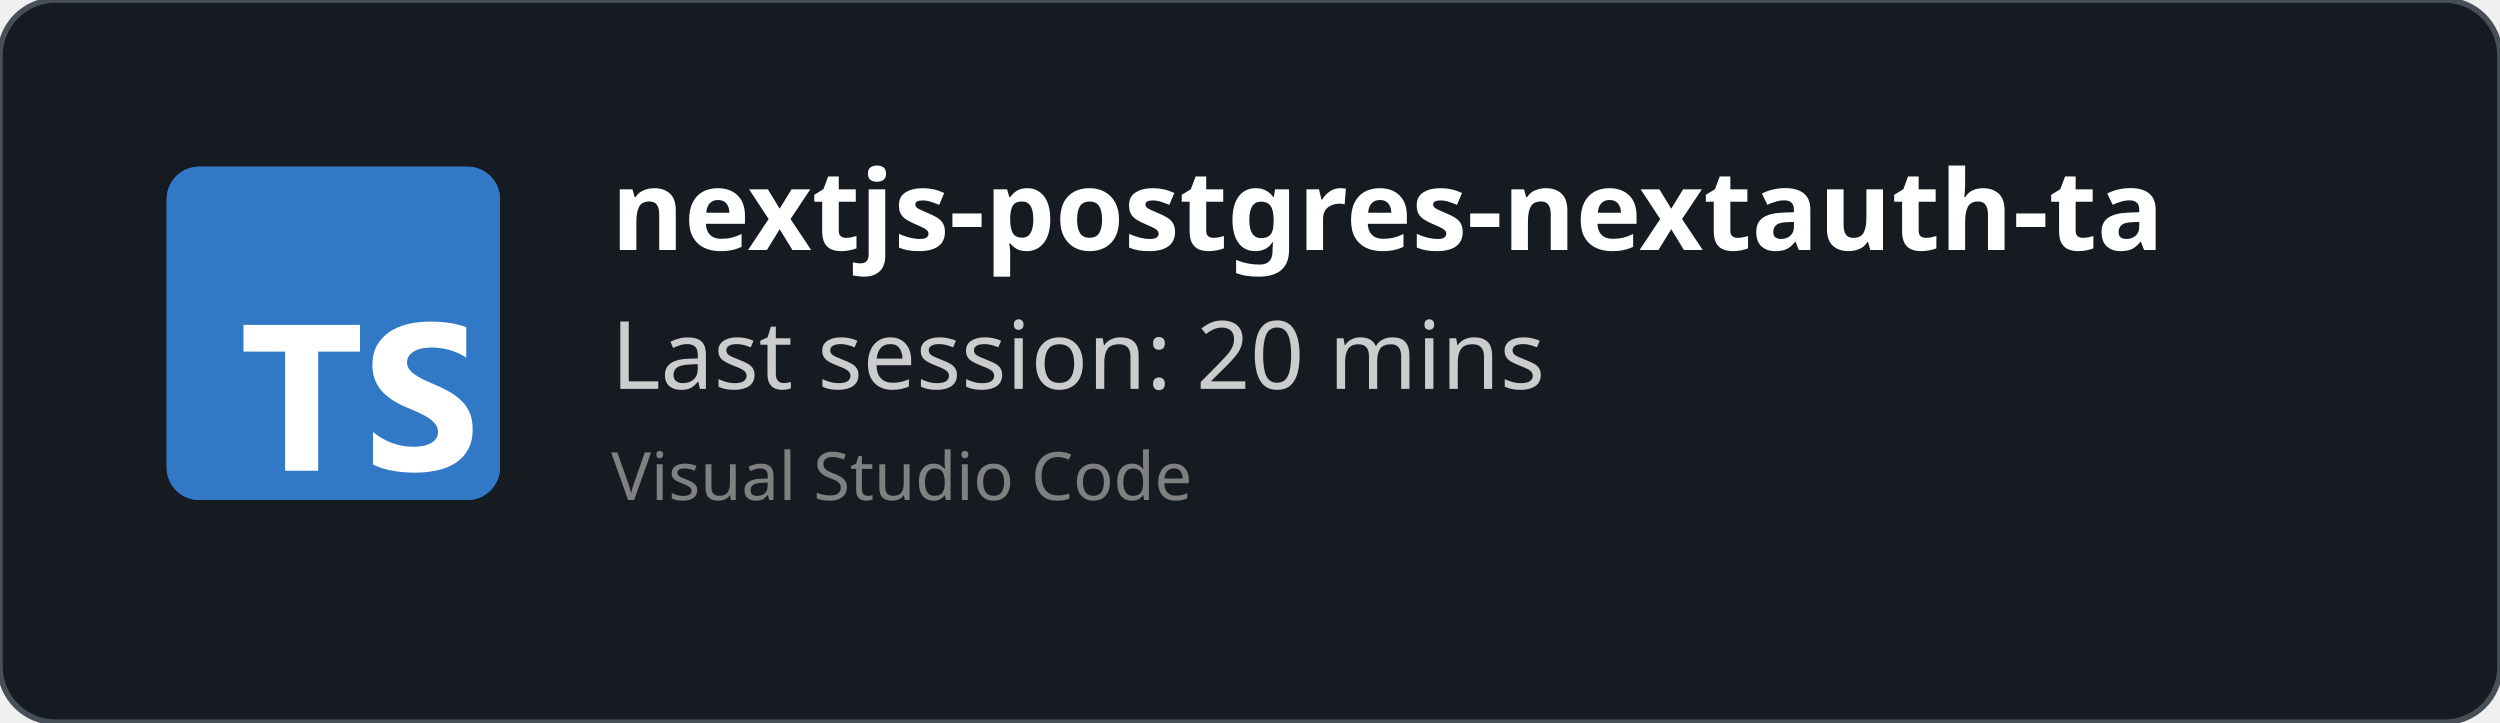
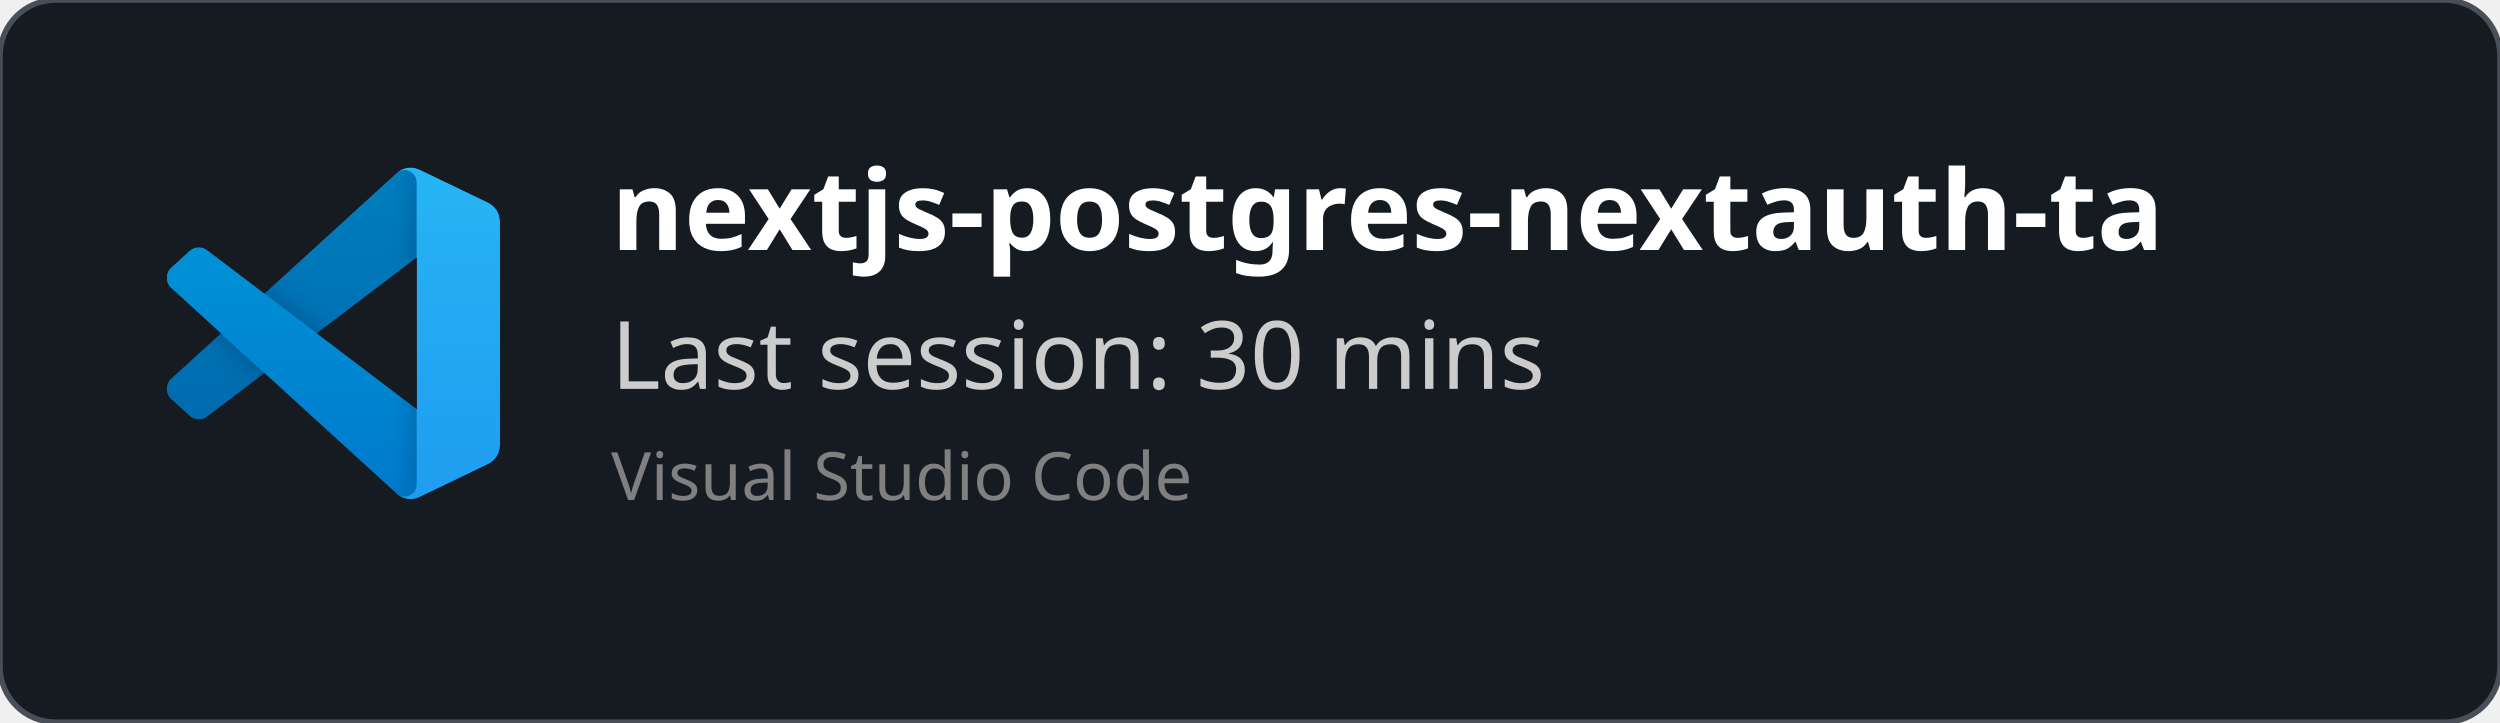
<svg xmlns="http://www.w3.org/2000/svg" width="450" height="130" viewBox="0 0 450 130" fill="none" role="img">
  <style>
    *{
        font-family: 'Segoe UI', Ubuntu, monospace
    }
    </style>
  <defs>
    <clipPath id="horizontalClip" x="20" y="20" width="500" height="200">
      <rect x="90" y="20" width="300" height="50" />
    </clipPath>
  </defs>
  <rect width="450" height="130" fill="rgba(22,27,34)" stroke="#484f58" stroke-width="1" fill-opacity="1" stroke-opacity="1" x="0" y="0" rx="10px" ry="10px">
    </rect>
-   <svg fill="none" height="60" viewBox="0 0 512 512" width="60" x="30" y="30">
-     <rect fill="#3178c6" height="512" rx="50" width="512" />
-     <rect fill="#3178c6" height="512" rx="50" width="512" />
-     <path clip-rule="evenodd" d="m316.939 407.424v50.061c8.138 4.172 17.763 7.3 28.875 9.386s22.823 3.129 35.135 3.129c11.999 0 23.397-1.147 34.196-3.442 10.799-2.294 20.268-6.075 28.406-11.342 8.138-5.266 14.581-12.15 19.328-20.65s7.121-19.007 7.121-31.522c0-9.074-1.356-17.026-4.069-23.857s-6.625-12.906-11.738-18.225c-5.112-5.319-11.242-10.091-18.389-14.315s-15.207-8.213-24.18-11.967c-6.573-2.712-12.468-5.345-17.685-7.9-5.217-2.556-9.651-5.163-13.303-7.822-3.652-2.66-6.469-5.476-8.451-8.448-1.982-2.973-2.974-6.336-2.974-10.091 0-3.441.887-6.544 2.661-9.308s4.278-5.136 7.512-7.118c3.235-1.981 7.199-3.52 11.894-4.615 4.696-1.095 9.912-1.642 15.651-1.642 4.173 0 8.581.313 13.224.938 4.643.626 9.312 1.591 14.008 2.894 4.695 1.304 9.259 2.947 13.694 4.928 4.434 1.982 8.529 4.276 12.285 6.884v-46.776c-7.616-2.92-15.937-5.084-24.962-6.492s-19.381-2.112-31.066-2.112c-11.895 0-23.163 1.278-33.805 3.833s-20.006 6.544-28.093 11.967c-8.086 5.424-14.476 12.333-19.171 20.729-4.695 8.395-7.043 18.433-7.043 30.114 0 14.914 4.304 27.638 12.912 38.172 8.607 10.533 21.675 19.45 39.204 26.751 6.886 2.816 13.303 5.579 19.25 8.291s11.086 5.528 15.415 8.448c4.33 2.92 7.747 6.101 10.252 9.543 2.504 3.441 3.756 7.352 3.756 11.733 0 3.233-.783 6.231-2.348 8.995s-3.939 5.162-7.121 7.196-7.147 3.624-11.894 4.771c-4.748 1.148-10.303 1.721-16.668 1.721-10.851 0-21.597-1.903-32.24-5.71-10.642-3.806-20.502-9.516-29.579-17.13zm-84.159-123.342h64.22v-41.082h-179v41.082h63.906v182.918h50.874z" fill="#fff" fill-rule="evenodd" />
+   <svg width="60" height="60" x="30" y="30" viewBox="0 0 100 100" fill="none" id="vscode">
+     <mask id="mask0" mask-type="alpha" maskUnits="userSpaceOnUse" x="0" y="0" width="100" height="100">
+       <path fill-rule="evenodd" clip-rule="evenodd" d="M70.912 99.317C72.487 99.931 74.283 99.891 75.873 99.126L96.461 89.22C98.624 88.179 100 85.989 100 83.587V16.413C100 14.011 98.624 11.822 96.461 10.781L75.873 0.874C73.786 -0.13 71.345 0.116 69.513 1.447C69.252 1.637 69.003 1.849 68.769 2.083L29.355 38.041L12.187 25.01C10.589 23.797 8.354 23.896 6.869 25.246L1.363 30.255C-0.453 31.906 -0.455 34.763 1.359 36.417L16.247 50L1.359 63.583C-0.455 65.237 -0.453 68.094 1.363 69.745L6.869 74.754C8.354 76.104 10.589 76.204 12.187 74.99L29.355 61.959L68.769 97.917C69.392 98.541 70.125 99.01 70.912 99.317ZM75.015 27.299L45.109 50L75.015 72.701V27.299Z" fill="white" />
+     </mask>
+     <g mask="url(#mask0)">
+       <path d="M96.461 10.796L75.857 0.876C73.472 -0.273 70.622 0.212 68.75 2.083L1.299 63.583C-0.516 65.237 -0.514 68.094 1.303 69.745L6.813 74.754C8.298 76.104 10.535 76.204 12.134 74.99L93.361 13.37C96.086 11.303 100 13.246 100 16.667V16.427C100 14.027 98.625 11.838 96.461 10.796Z" fill="#0065A9" />
+       <g filter="url(#filter0_d)">
+         <path d="M96.461 89.204L75.857 99.124C73.472 100.273 70.622 99.788 68.75 97.917L1.299 36.417C-0.516 34.763 -0.514 31.906 1.303 30.255L6.813 25.246C8.298 23.896 10.535 23.796 12.134 25.009L93.361 86.63C96.086 88.697 100 86.754 100 83.333V83.573C100 85.974 98.625 88.162 96.461 89.204Z" fill="#007ACC" />
+       </g>
+       <g filter="url(#filter1_d)">
+         <path d="M75.858 99.126C73.472 100.274 70.622 99.788 68.75 97.917C71.056 100.223 75 98.59 75 95.328V4.672C75 1.41 71.056 -0.223 68.75 2.083C70.622 0.211 73.472 -0.274 75.858 0.874L96.459 10.781C98.623 11.822 100 14.011 100 16.413V83.587C100 85.989 98.623 88.179 96.459 89.22L75.858 99.126Z" fill="#1F9CF0" />
+       </g>
+       <g style="mix-blend-mode:overlay" opacity="0.25">
+         <path fill-rule="evenodd" clip-rule="evenodd" d="M70.851 99.317C72.426 99.931 74.222 99.891 75.812 99.126L96.4 89.22C98.563 88.179 99.939 85.989 99.939 83.587V16.413C99.939 14.011 98.564 11.822 96.4 10.781L75.812 0.874C73.725 -0.13 71.284 0.116 69.453 1.447C69.191 1.637 68.942 1.849 68.708 2.083L29.294 38.041L12.126 25.01C10.528 23.796 8.293 23.896 6.809 25.246L1.302 30.255C-0.513 31.906 -0.515 34.763 1.298 36.417L16.186 50L1.298 63.583C-0.515 65.237 -0.513 68.094 1.302 69.745L6.809 74.754C8.293 76.104 10.528 76.204 12.126 74.99L29.294 61.959L68.708 97.917C69.332 98.54 70.064 99.01 70.851 99.317ZM74.954 27.299L45.048 50L74.954 72.701V27.299Z" fill="url(#paint0_linear)" />
+       </g>
+     </g>
+     <defs>
+       <filter id="filter0_d" x="-8.394" y="15.829" width="116.727" height="92.246" filterUnits="userSpaceOnUse" color-interpolation-filters="sRGB">
+         <feFlood flood-opacity="0" result="BackgroundImageFix" />
+         <feColorMatrix in="SourceAlpha" type="matrix" values="0 0 0 0 0 0 0 0 0 0 0 0 0 0 0 0 0 0 127 0" />
+         <feOffset />
+         <feGaussianBlur stdDeviation="4.167" />
+         <feColorMatrix type="matrix" values="0 0 0 0 0 0 0 0 0 0 0 0 0 0 0 0 0 0 0.25 0" />
+         <feBlend mode="overlay" in2="BackgroundImageFix" result="effect1_dropShadow" />
+         <feBlend mode="normal" in="SourceGraphic" in2="effect1_dropShadow" result="shape" />
+       </filter>
+       <filter id="filter1_d" x="60.417" y="-8.076" width="47.917" height="116.151" filterUnits="userSpaceOnUse" color-interpolation-filters="sRGB">
+         <feFlood flood-opacity="0" result="BackgroundImageFix" />
+         <feColorMatrix in="SourceAlpha" type="matrix" values="0 0 0 0 0 0 0 0 0 0 0 0 0 0 0 0 0 0 127 0" />
+         <feOffset />
+         <feGaussianBlur stdDeviation="4.167" />
+         <feColorMatrix type="matrix" values="0 0 0 0 0 0 0 0 0 0 0 0 0 0 0 0 0 0 0.25 0" />
+         <feBlend mode="overlay" in2="BackgroundImageFix" result="effect1_dropShadow" />
+         <feBlend mode="normal" in="SourceGraphic" in2="effect1_dropShadow" result="shape" />
+       </filter>
+       <linearGradient id="paint0_linear" x1="49.939" y1="0.258" x2="49.939" y2="99.742" gradientUnits="userSpaceOnUse">
+         <stop stop-color="white" />
+         <stop offset="1" stop-color="white" stop-opacity="0" />
+       </linearGradient>
+     </defs>
  </svg>
  <text x="110" y="45" font-size="20" clip-path="url(#horizontalClip)" font-weight="bold" font-family="Ubuntu" fill="white">
    nextjs-postgres-nextauth-tailwindcss-template-main
    </text>
  <text x="110" y="70" font-size="17px" font-family="Ubuntu" fill="#ccc">
-     Last session: 20 mins
+     Last session: 30 mins
    </text>
  <text x="110" y="90" font-size="12px" font-family="Ubuntu" fill="grey">
    Visual Studio Code
    </text>
</svg>
